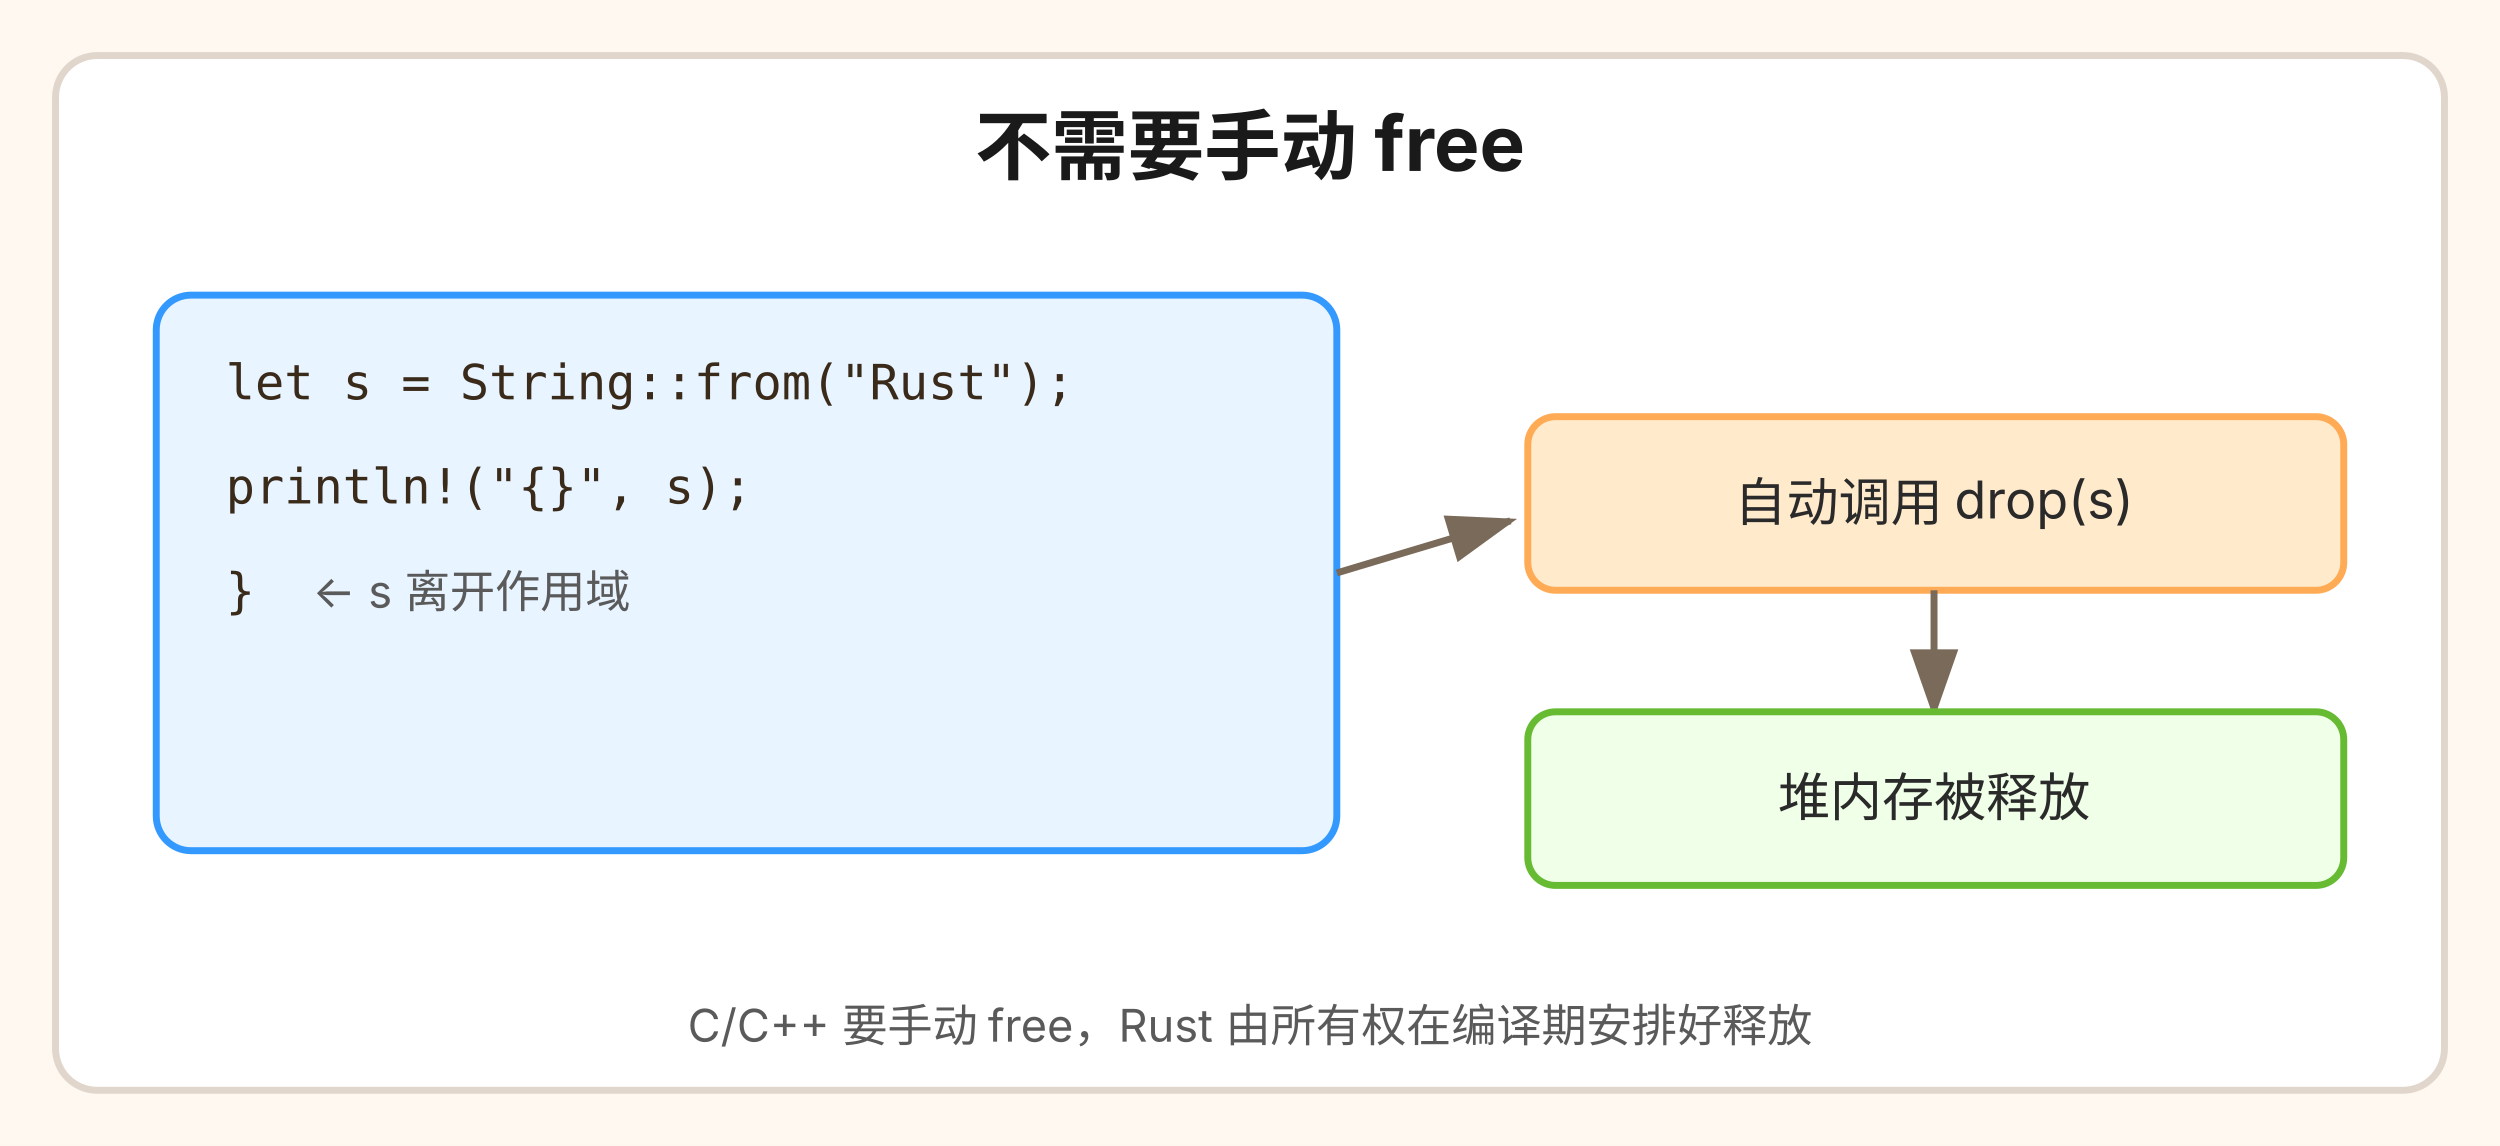
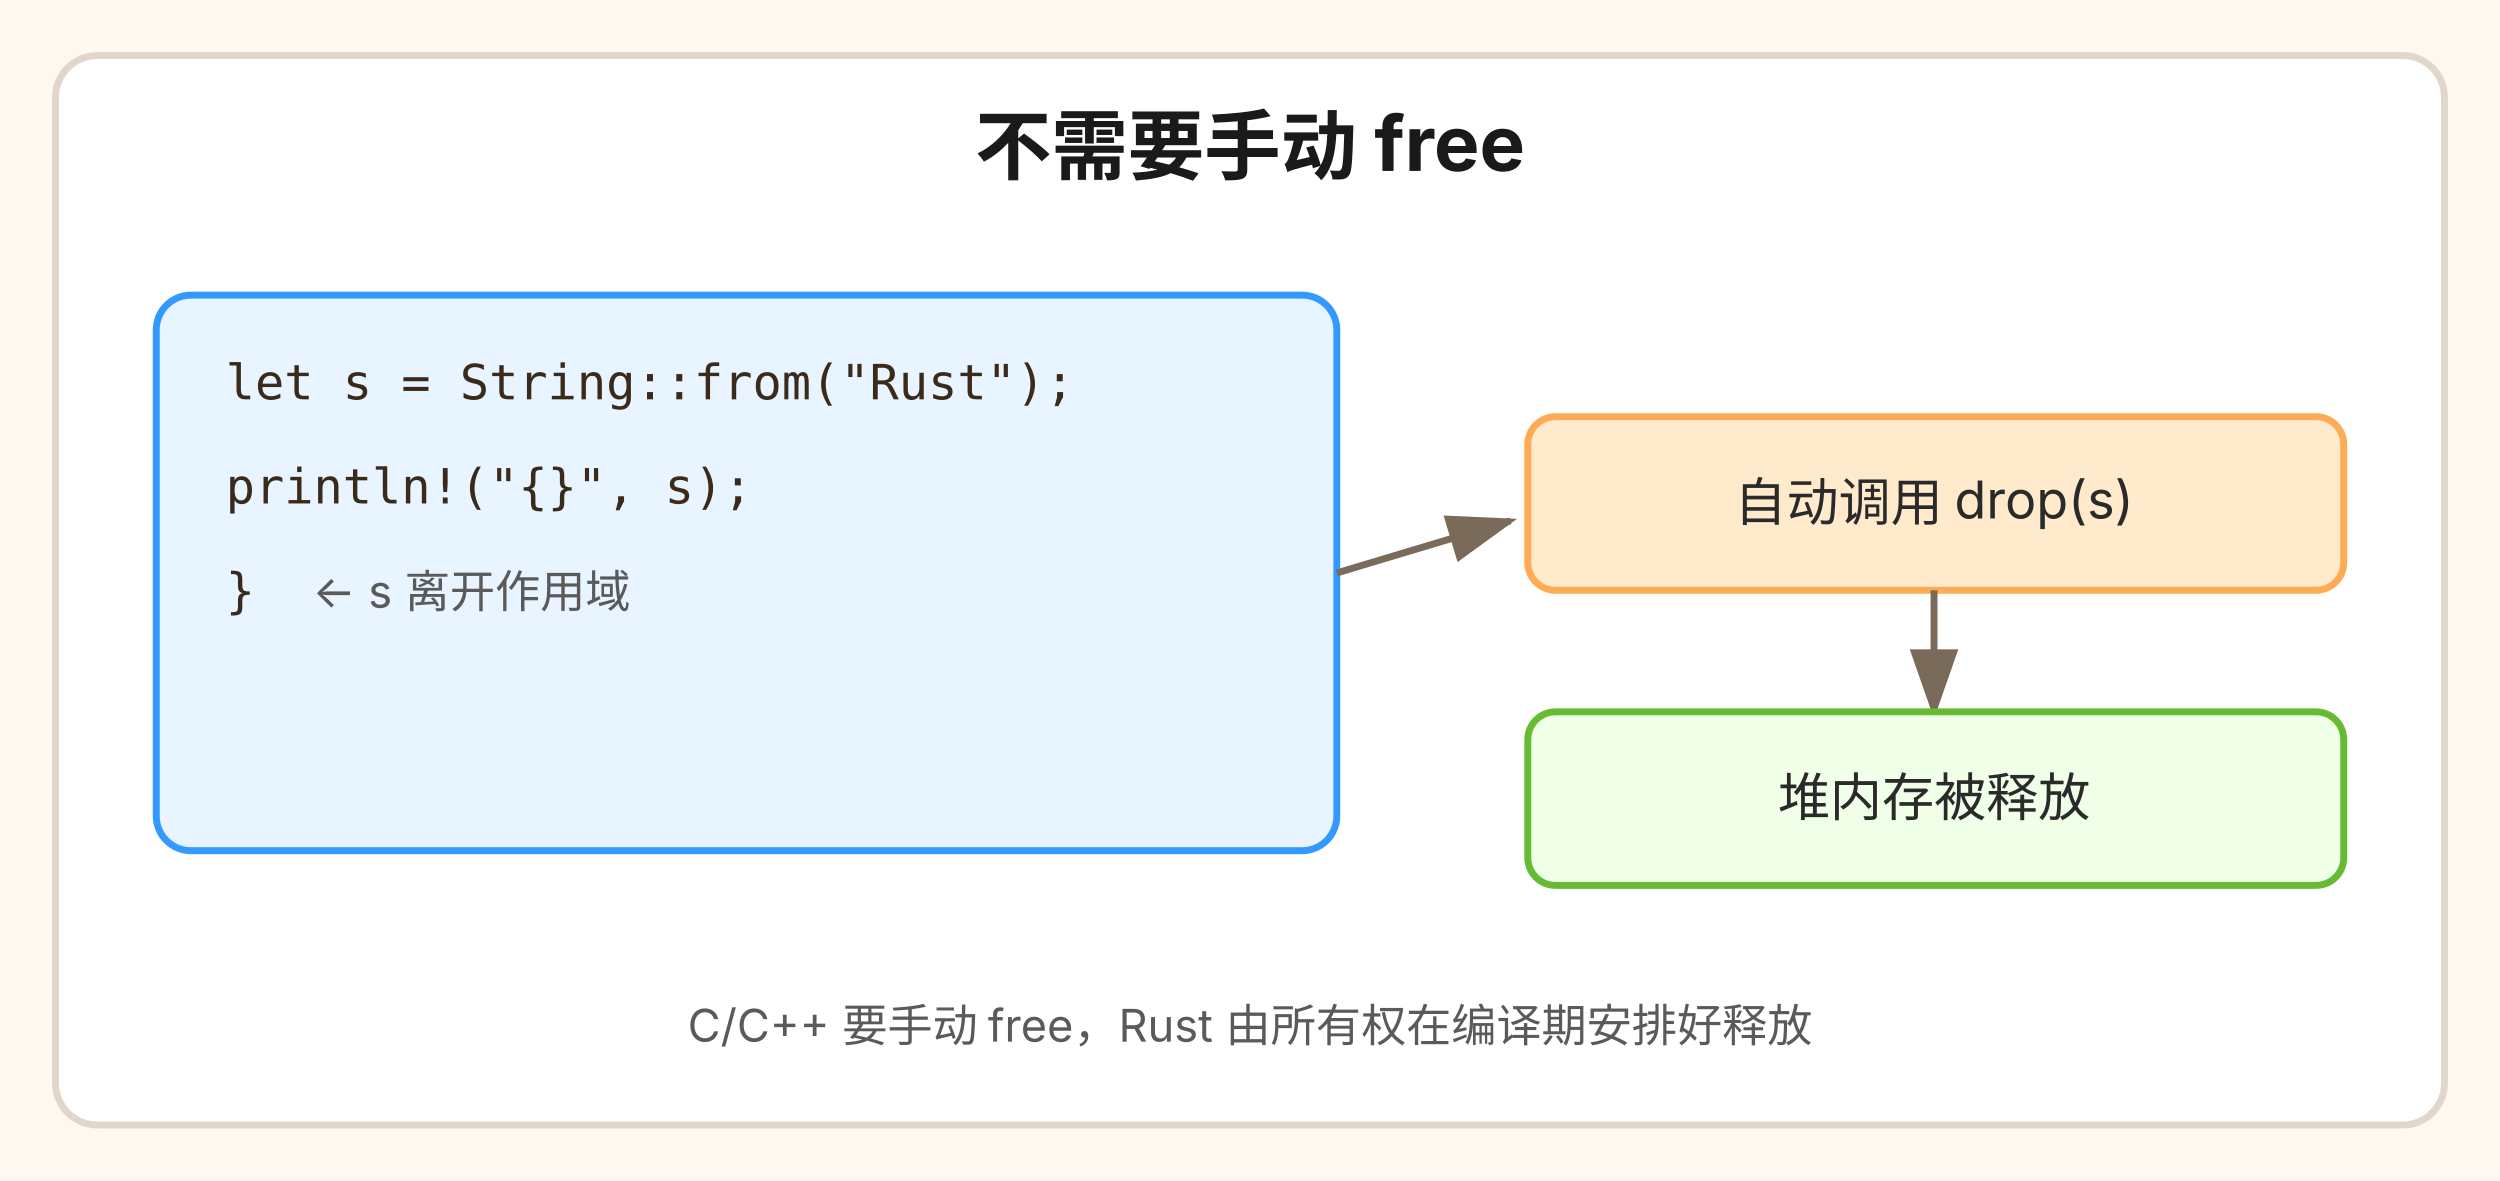
- <svg xmlns="http://www.w3.org/2000/svg" width="720" height="330" viewBox="0 0 720 330">
+ <svg xmlns="http://www.w3.org/2000/svg" width="720" height="340" viewBox="0 0 720 340">
  <defs>
    <style>
      .bg { fill: #fff8f0; }
      .card { fill: #ffffff; stroke: #e0d6cc; stroke-width: 2; }
      .title { font: bold 22px system-ui, -apple-system, sans-serif; fill: #1a1a1a; }
      .text { font: 15px system-ui, -apple-system, sans-serif; fill: #2a2a2a; }
      .code { font: 14px "SF Mono", Menlo, monospace; fill: #3a2a1a; }
      .label { font: 13px system-ui, -apple-system, sans-serif; fill: #5a5a5a; }
      .arrow { stroke: #7a6a5a; stroke-width: 2; fill: none; marker-end: url(#arrowhead); }
      .highlight { fill: #ffeacc; stroke: #ffaa55; stroke-width: 2; }
      .box { fill: #e8f4ff; stroke: #3399ff; stroke-width: 2; }
      .box2 { fill: #f0ffe8; stroke: #66bb33; stroke-width: 2; }
      .box3 { fill: #fff0f5; stroke: #dd5599; stroke-width: 2; }
    </style>
    <marker id="arrowhead" markerWidth="10" markerHeight="7" refX="9" refY="3.5" orient="auto">
      <polygon points="0 0, 10 3.5, 0 7" fill="#7a6a5a" />
    </marker>
  </defs>
-   <rect width="720" height="330" class="bg" />
-   <rect x="16" y="16" width="688" height="298" rx="12" class="card" />
+   <rect width="720" height="340" class="bg" />
+   <rect x="16" y="16" width="688" height="308" rx="12" class="card" />
  <text x="360" y="50" text-anchor="middle" class="title">不需要手动 free</text>
  <rect x="45" y="85" width="340" height="160" rx="10" class="box" />
  <text x="65" y="115" class="code">let s = String::from("Rust");</text>
  <text x="65" y="145" class="code">println!("{}", s);</text>
  <text x="65" y="175" class="code">}</text>
  <text x="90" y="175" class="label">← s 离开作用域</text>
  <line x1="385" y1="165" x2="435" y2="150" class="arrow" />
  <rect x="440" y="120" width="235" height="50" rx="8" class="highlight" />
  <text x="557" y="150" text-anchor="middle" class="text">自动调用 drop(s)</text>
  <line x1="557" y1="170" x2="557" y2="205" class="arrow" />
  <rect x="440" y="205" width="235" height="50" rx="8" class="box2" />
  <text x="557" y="235" text-anchor="middle" class="text">堆内存被释放</text>
  <text x="360" y="300" text-anchor="middle" class="label">C/C++ 要手动 free，Rust 由所有权在编译期安排好释放</text>
</svg>
